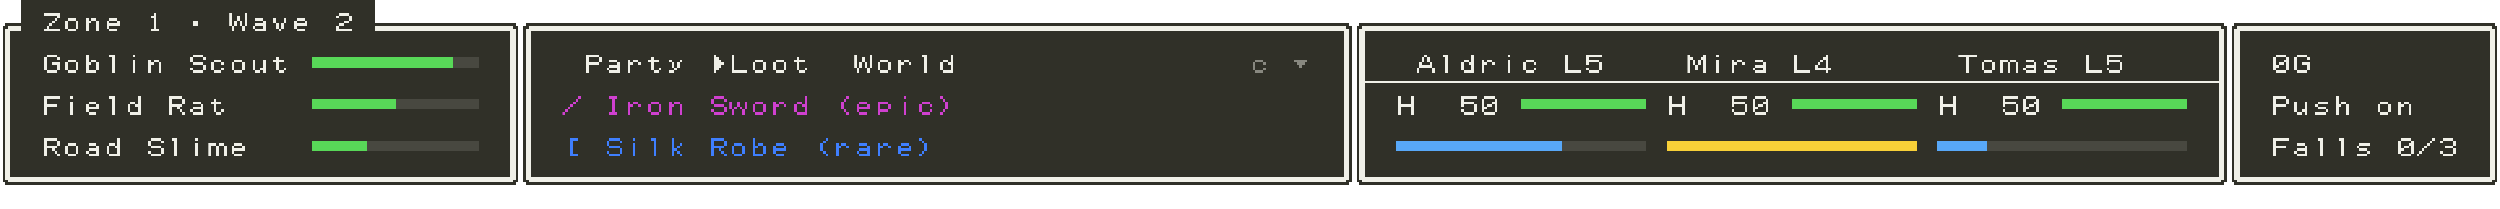
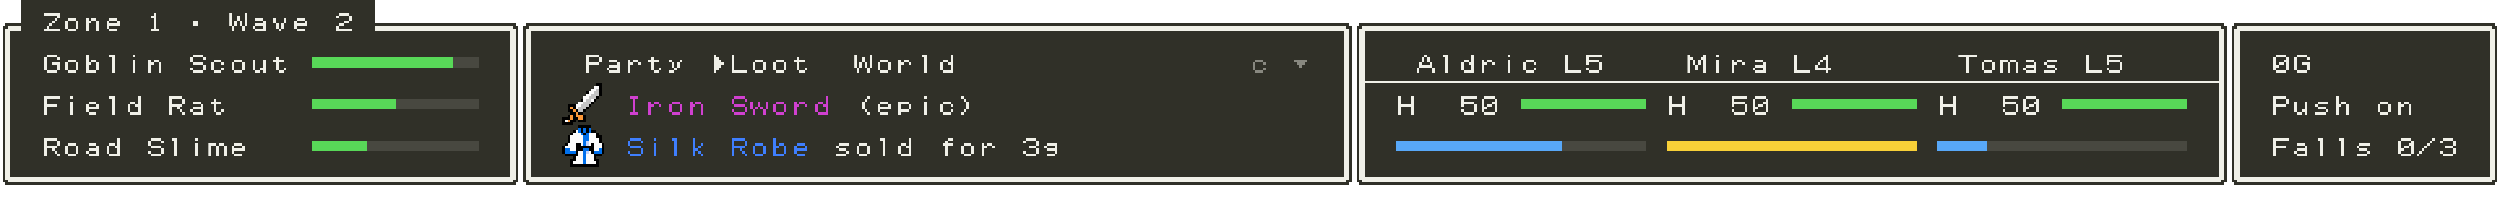
<svg xmlns="http://www.w3.org/2000/svg" viewBox="0 0 960 80" width="960" height="80" shape-rendering="crispEdges">
  <defs>
    <symbol id="g0">
      <path d="M1 5h6v1h-6zM6 6h1v1h-1zM5 7h1v1h-1zM4 8h1v1h-1zM3 9h1v1h-1zM2 10h1v1h-1zM1 11h6v1h-6z" />
    </symbol>
    <symbol id="g1">
      <path d="M2 7h3v1h-3zM1 8h1v1h-1zM5 8h1v1h-1zM1 9h1v1h-1zM5 9h1v1h-1zM1 10h1v1h-1zM5 10h1v1h-1zM2 11h3v1h-3z" />
    </symbol>
    <symbol id="g2">
      <path d="M1 7h1v1h-1zM3 7h2v1h-2zM1 8h2v1h-2zM5 8h1v1h-1zM1 9h1v1h-1zM5 9h1v1h-1zM1 10h1v1h-1zM5 10h1v1h-1zM1 11h1v1h-1zM5 11h1v1h-1z" />
    </symbol>
    <symbol id="g3">
      <path d="M2 7h3v1h-3zM1 8h1v1h-1zM5 8h1v1h-1zM1 9h5v1h-5zM1 10h1v1h-1zM2 11h3v1h-3z" />
    </symbol>
    <symbol id="g4">
      <path d="M3 5h1v1h-1zM2 6h2v1h-2zM3 7h1v1h-1zM3 8h1v1h-1zM3 9h1v1h-1zM3 10h1v1h-1zM2 11h3v1h-3z" />
    </symbol>
    <symbol id="g5">
      <path d="M2 8h2v1h-2zM2 9h2v1h-2z" />
    </symbol>
    <symbol id="g6">
      <path d="M0 5h1v1h-1zM6 5h1v1h-1zM0 6h1v1h-1zM3 6h1v1h-1zM6 6h1v1h-1zM0 7h1v1h-1zM3 7h1v1h-1zM6 7h1v1h-1zM0 8h1v1h-1zM2 8h1v1h-1zM4 8h1v1h-1zM6 8h1v1h-1zM0 9h1v1h-1zM2 9h1v1h-1zM4 9h1v1h-1zM6 9h1v1h-1zM1 10h1v1h-1zM5 10h1v1h-1zM1 11h1v1h-1zM5 11h1v1h-1z" />
    </symbol>
    <symbol id="g7">
      <path d="M2 7h3v1h-3zM5 8h1v1h-1zM2 9h4v1h-4zM1 10h1v1h-1zM5 10h1v1h-1zM2 11h4v1h-4z" />
    </symbol>
    <symbol id="g8">
      <path d="M1 7h1v1h-1zM5 7h1v1h-1zM1 8h1v1h-1zM5 8h1v1h-1zM2 9h1v1h-1zM4 9h1v1h-1zM2 10h1v1h-1zM4 10h1v1h-1zM3 11h1v1h-1z" />
    </symbol>
    <symbol id="g9">
      <path d="M2 5h4v1h-4zM1 6h1v1h-1zM6 6h1v1h-1zM6 7h1v1h-1zM4 8h2v1h-2zM2 9h2v1h-2zM1 10h1v1h-1zM1 11h6v1h-6z" />
    </symbol>
    <symbol id="g10">
      <path d="M2 5h4v1h-4zM1 6h1v1h-1zM6 6h1v1h-1zM1 7h1v1h-1zM1 8h1v1h-1zM4 8h3v1h-3zM1 9h1v1h-1zM6 9h1v1h-1zM1 10h1v1h-1zM6 10h1v1h-1zM2 11h4v1h-4z" />
    </symbol>
    <symbol id="g11">
      <path d="M1 5h1v1h-1zM1 6h1v1h-1zM1 7h1v1h-1zM3 7h2v1h-2zM1 8h2v1h-2zM5 8h1v1h-1zM1 9h1v1h-1zM5 9h1v1h-1zM1 10h1v1h-1zM5 10h1v1h-1zM1 11h4v1h-4z" />
    </symbol>
    <symbol id="g12">
      <path d="M2 5h2v1h-2zM3 6h1v1h-1zM3 7h1v1h-1zM3 8h1v1h-1zM3 9h1v1h-1zM3 10h1v1h-1zM3 11h1v1h-1z" />
    </symbol>
    <symbol id="g13">
      <path d="M3 5h1v1h-1zM3 7h1v1h-1zM3 8h1v1h-1zM3 9h1v1h-1zM3 10h1v1h-1zM3 11h1v1h-1z" />
    </symbol>
    <symbol id="g14">
      <path d="M2 5h4v1h-4zM1 6h1v1h-1zM6 6h1v1h-1zM1 7h1v1h-1zM2 8h4v1h-4zM6 9h1v1h-1zM1 10h1v1h-1zM6 10h1v1h-1zM2 11h4v1h-4z" />
    </symbol>
    <symbol id="g15">
      <path d="M2 7h3v1h-3zM1 8h1v1h-1zM5 8h1v1h-1zM1 9h1v1h-1zM1 10h1v1h-1zM5 10h1v1h-1zM2 11h3v1h-3z" />
    </symbol>
    <symbol id="g16">
      <path d="M1 7h1v1h-1zM5 7h1v1h-1zM1 8h1v1h-1zM5 8h1v1h-1zM1 9h1v1h-1zM5 9h1v1h-1zM1 10h1v1h-1zM4 10h2v1h-2zM2 11h2v1h-2zM5 11h1v1h-1z" />
    </symbol>
    <symbol id="g17">
      <path d="M2 6h1v1h-1zM1 7h4v1h-4zM2 8h1v1h-1zM2 9h1v1h-1zM2 10h1v1h-1zM5 10h1v1h-1zM3 11h2v1h-2z" />
    </symbol>
    <symbol id="g18">
      <path d="M1 5h6v1h-6zM1 6h1v1h-1zM1 7h1v1h-1zM1 8h5v1h-5zM1 9h1v1h-1zM1 10h1v1h-1zM1 11h1v1h-1z" />
    </symbol>
    <symbol id="g19">
      <path d="M5 5h1v1h-1zM5 6h1v1h-1zM2 7h2v1h-2zM5 7h1v1h-1zM1 8h1v1h-1zM4 8h2v1h-2zM1 9h1v1h-1zM5 9h1v1h-1zM1 10h1v1h-1zM5 10h1v1h-1zM2 11h4v1h-4z" />
    </symbol>
    <symbol id="g20">
      <path d="M1 5h5v1h-5zM1 6h1v1h-1zM6 6h1v1h-1zM1 7h1v1h-1zM6 7h1v1h-1zM1 8h5v1h-5zM1 9h1v1h-1zM4 9h1v1h-1zM1 10h1v1h-1zM5 10h1v1h-1zM1 11h1v1h-1zM6 11h1v1h-1z" />
    </symbol>
    <symbol id="g21">
      <path d="M0 7h3v1h-3zM4 7h2v1h-2zM0 8h1v1h-1zM3 8h1v1h-1zM6 8h1v1h-1zM0 9h1v1h-1zM3 9h1v1h-1zM6 9h1v1h-1zM0 10h1v1h-1zM3 10h1v1h-1zM6 10h1v1h-1zM0 11h1v1h-1zM3 11h1v1h-1zM6 11h1v1h-1z" />
    </symbol>
    <symbol id="g22">
      <path d="M1 5h5v1h-5zM1 6h1v1h-1zM6 6h1v1h-1zM1 7h1v1h-1zM6 7h1v1h-1zM1 8h5v1h-5zM1 9h1v1h-1zM1 10h1v1h-1zM1 11h1v1h-1z" />
    </symbol>
    <symbol id="g23">
      <path d="M1 7h1v1h-1zM3 7h2v1h-2zM1 8h2v1h-2zM5 8h1v1h-1zM1 9h1v1h-1zM1 10h1v1h-1zM1 11h1v1h-1z" />
    </symbol>
    <symbol id="g24">
      <path d="M1 7h1v1h-1zM5 7h1v1h-1zM2 8h1v1h-1zM4 8h1v1h-1zM2 9h1v1h-1zM4 9h1v1h-1zM3 10h1v1h-1zM1 11h2v1h-2z" />
    </symbol>
    <symbol id="g25">
      <path d="M2 5h1v1h-1zM2 6h2v1h-2zM2 7h3v1h-3zM2 8h4v1h-4zM2 9h3v1h-3zM2 10h2v1h-2zM2 11h1v1h-1z" />
    </symbol>
    <symbol id="g26">
      <path d="M1 5h1v1h-1zM1 6h1v1h-1zM1 7h1v1h-1zM1 8h1v1h-1zM1 9h1v1h-1zM1 10h1v1h-1zM1 11h6v1h-6z" />
    </symbol>
    <symbol id="g27">
      <path d="M1 7h5v1h-5zM2 8h3v1h-3zM3 9h1v1h-1z" />
    </symbol>
    <symbol id="g28">
+       <path d="M2 5h3v1h-3zM3 6h1v1h-1zM3 7h1v1h-1zM3 8h1v1h-1zM3 9h1v1h-1zM3 10h1v1h-1zM2 11h3v1h-3z" />
+     </symbol>
+     <symbol id="g29">
+       <path d="M0 7h1v1h-1zM3 7h1v1h-1zM6 7h1v1h-1zM0 8h1v1h-1zM3 8h1v1h-1zM6 8h1v1h-1zM0 9h1v1h-1zM2 9h1v1h-1zM4 9h1v1h-1zM6 9h1v1h-1zM1 10h1v1h-1zM5 10h1v1h-1zM1 11h1v1h-1zM5 11h1v1h-1z" />
+     </symbol>
+     <symbol id="g30">
+       <path d="M5 5h1v1h-1zM4 6h1v1h-1zM3 7h1v1h-1zM3 8h1v1h-1zM3 9h1v1h-1zM4 10h1v1h-1zM5 11h1v1h-1z" />
+     </symbol>
+     <symbol id="g31">
+       <path d="M1 7h4v1h-4zM1 8h1v1h-1zM5 8h1v1h-1zM1 9h1v1h-1zM5 9h1v1h-1zM1 10h4v1h-4zM1 11h1v1h-1z" />
+     </symbol>
+     <symbol id="g32">
+       <path d="M1 5h1v1h-1zM2 6h1v1h-1zM3 7h1v1h-1zM3 8h1v1h-1zM3 9h1v1h-1zM2 10h1v1h-1zM1 11h1v1h-1z" />
+     </symbol>
+     <symbol id="g33">
+       <path d="M2 5h1v1h-1zM2 6h1v1h-1zM2 7h1v1h-1zM5 7h1v1h-1zM2 8h1v1h-1zM4 8h1v1h-1zM2 9h2v1h-2zM2 10h1v1h-1zM4 10h1v1h-1zM2 11h1v1h-1zM5 11h1v1h-1z" />
+     </symbol>
+     <symbol id="g34">
+       <path d="M2 7h4v1h-4zM1 8h1v1h-1zM2 9h3v1h-3zM5 10h1v1h-1zM1 11h4v1h-4z" />
+     </symbol>
+     <symbol id="g35">
+       <path d="M4 5h2v1h-2zM3 6h1v1h-1zM2 7h4v1h-4zM3 8h1v1h-1zM3 9h1v1h-1zM3 10h1v1h-1zM3 11h1v1h-1z" />
+     </symbol>
+     <symbol id="g36">
+       <path d="M2 5h4v1h-4zM1 6h1v1h-1zM6 6h1v1h-1zM6 7h1v1h-1zM3 8h3v1h-3zM6 9h1v1h-1zM1 10h1v1h-1zM6 10h1v1h-1zM2 11h4v1h-4z" />
+     </symbol>
+     <symbol id="g37">
+       <path d="M2 7h4v1h-4zM1 8h1v1h-1zM5 8h1v1h-1zM2 9h4v1h-4zM5 10h1v1h-1zM2 11h3v1h-3z" />
+     </symbol>
+     <symbol id="g38">
+       <path d="M3 5h1v1h-1zM2 6h1v1h-1zM4 6h1v1h-1zM2 7h1v1h-1zM4 7h1v1h-1zM1 8h1v1h-1zM5 8h1v1h-1zM1 9h5v1h-5zM0 10h1v1h-1zM6 10h1v1h-1zM0 11h1v1h-1zM6 11h1v1h-1z" />
+     </symbol>
+     <symbol id="g39">
+       <path d="M1 5h6v1h-6zM1 6h1v1h-1zM1 7h5v1h-5zM1 8h1v1h-1zM6 8h1v1h-1zM6 9h1v1h-1zM1 10h1v1h-1zM6 10h1v1h-1zM2 11h4v1h-4z" />
+     </symbol>
+     <symbol id="g40">
+       <path d="M0 5h1v1h-1zM6 5h1v1h-1zM0 6h2v1h-2zM5 6h2v1h-2zM0 7h1v1h-1zM2 7h1v1h-1zM4 7h1v1h-1zM6 7h1v1h-1zM0 8h1v1h-1zM2 8h1v1h-1zM4 8h1v1h-1zM6 8h1v1h-1zM0 9h1v1h-1zM3 9h1v1h-1zM6 9h1v1h-1zM0 10h1v1h-1zM3 10h1v1h-1zM6 10h1v1h-1zM0 11h1v1h-1zM6 11h1v1h-1z" />
+     </symbol>
+     <symbol id="g41">
+       <path d="M5 5h1v1h-1zM4 6h2v1h-2zM3 7h1v1h-1zM5 7h1v1h-1zM2 8h1v1h-1zM5 8h1v1h-1zM1 9h1v1h-1zM5 9h1v1h-1zM1 10h6v1h-6zM5 11h1v1h-1z" />
+     </symbol>
+     <symbol id="g42">
+       <path d="M0 5h7v1h-7zM3 6h1v1h-1zM3 7h1v1h-1zM3 8h1v1h-1zM3 9h1v1h-1zM3 10h1v1h-1zM3 11h1v1h-1z" />
+     </symbol>
+     <symbol id="g43">
+       <path d="M1 5h1v1h-1zM6 5h1v1h-1zM1 6h1v1h-1zM6 6h1v1h-1zM1 7h1v1h-1zM6 7h1v1h-1zM1 8h6v1h-6zM1 9h1v1h-1zM6 9h1v1h-1zM1 10h1v1h-1zM6 10h1v1h-1zM1 11h1v1h-1zM6 11h1v1h-1z" />
+     </symbol>
+     <symbol id="g44">
+       <path d="M2 5h4v1h-4zM1 6h1v1h-1zM6 6h1v1h-1zM1 7h1v1h-1zM5 7h2v1h-2zM1 8h1v1h-1zM3 8h2v1h-2zM6 8h1v1h-1zM1 9h2v1h-2zM6 9h1v1h-1zM1 10h1v1h-1zM6 10h1v1h-1zM2 11h4v1h-4z" />
+     </symbol>
+     <symbol id="g45">
+       <path d="M1 5h1v1h-1zM1 6h1v1h-1zM1 7h1v1h-1zM3 7h2v1h-2zM1 8h2v1h-2zM5 8h1v1h-1zM1 9h1v1h-1zM5 9h1v1h-1zM1 10h1v1h-1zM5 10h1v1h-1zM1 11h1v1h-1zM5 11h1v1h-1z" />
+     </symbol>
+     <symbol id="g46">
      <path d="M6 5h1v1h-1zM5 6h1v1h-1zM4 7h1v1h-1zM3 8h1v1h-1zM2 9h1v1h-1zM1 10h1v1h-1zM0 11h1v1h-1z" />
-     </symbol>
-     <symbol id="g29">
-       <path d="M2 5h3v1h-3zM3 6h1v1h-1zM3 7h1v1h-1zM3 8h1v1h-1zM3 9h1v1h-1zM3 10h1v1h-1zM2 11h3v1h-3z" />
-     </symbol>
-     <symbol id="g30">
-       <path d="M0 7h1v1h-1zM3 7h1v1h-1zM6 7h1v1h-1zM0 8h1v1h-1zM3 8h1v1h-1zM6 8h1v1h-1zM0 9h1v1h-1zM2 9h1v1h-1zM4 9h1v1h-1zM6 9h1v1h-1zM1 10h1v1h-1zM5 10h1v1h-1zM1 11h1v1h-1zM5 11h1v1h-1z" />
-     </symbol>
-     <symbol id="g31">
-       <path d="M5 5h1v1h-1zM4 6h1v1h-1zM3 7h1v1h-1zM3 8h1v1h-1zM3 9h1v1h-1zM4 10h1v1h-1zM5 11h1v1h-1z" />
-     </symbol>
-     <symbol id="g32">
-       <path d="M1 7h4v1h-4zM1 8h1v1h-1zM5 8h1v1h-1zM1 9h1v1h-1zM5 9h1v1h-1zM1 10h4v1h-4zM1 11h1v1h-1z" />
-     </symbol>
-     <symbol id="g33">
-       <path d="M1 5h1v1h-1zM2 6h1v1h-1zM3 7h1v1h-1zM3 8h1v1h-1zM3 9h1v1h-1zM2 10h1v1h-1zM1 11h1v1h-1z" />
-     </symbol>
-     <symbol id="g34">
-       <path d="M3 5h3v1h-3zM3 6h1v1h-1zM3 7h1v1h-1zM3 8h1v1h-1zM3 9h1v1h-1zM3 10h1v1h-1zM3 11h3v1h-3z" />
-     </symbol>
-     <symbol id="g35">
-       <path d="M2 5h1v1h-1zM2 6h1v1h-1zM2 7h1v1h-1zM5 7h1v1h-1zM2 8h1v1h-1zM4 8h1v1h-1zM2 9h2v1h-2zM2 10h1v1h-1zM4 10h1v1h-1zM2 11h1v1h-1zM5 11h1v1h-1z" />
-     </symbol>
-     <symbol id="g36">
-       <path d="M3 5h1v1h-1zM2 6h1v1h-1zM4 6h1v1h-1zM2 7h1v1h-1zM4 7h1v1h-1zM1 8h1v1h-1zM5 8h1v1h-1zM1 9h5v1h-5zM0 10h1v1h-1zM6 10h1v1h-1zM0 11h1v1h-1zM6 11h1v1h-1z" />
-     </symbol>
-     <symbol id="g37">
-       <path d="M1 5h6v1h-6zM1 6h1v1h-1zM1 7h5v1h-5zM1 8h1v1h-1zM6 8h1v1h-1zM6 9h1v1h-1zM1 10h1v1h-1zM6 10h1v1h-1zM2 11h4v1h-4z" />
-     </symbol>
-     <symbol id="g38">
-       <path d="M0 5h1v1h-1zM6 5h1v1h-1zM0 6h2v1h-2zM5 6h2v1h-2zM0 7h1v1h-1zM2 7h1v1h-1zM4 7h1v1h-1zM6 7h1v1h-1zM0 8h1v1h-1zM2 8h1v1h-1zM4 8h1v1h-1zM6 8h1v1h-1zM0 9h1v1h-1zM3 9h1v1h-1zM6 9h1v1h-1zM0 10h1v1h-1zM3 10h1v1h-1zM6 10h1v1h-1zM0 11h1v1h-1zM6 11h1v1h-1z" />
-     </symbol>
-     <symbol id="g39">
-       <path d="M5 5h1v1h-1zM4 6h2v1h-2zM3 7h1v1h-1zM5 7h1v1h-1zM2 8h1v1h-1zM5 8h1v1h-1zM1 9h1v1h-1zM5 9h1v1h-1zM1 10h6v1h-6zM5 11h1v1h-1z" />
-     </symbol>
-     <symbol id="g40">
-       <path d="M0 5h7v1h-7zM3 6h1v1h-1zM3 7h1v1h-1zM3 8h1v1h-1zM3 9h1v1h-1zM3 10h1v1h-1zM3 11h1v1h-1z" />
-     </symbol>
-     <symbol id="g41">
-       <path d="M2 7h4v1h-4zM1 8h1v1h-1zM2 9h3v1h-3zM5 10h1v1h-1zM1 11h4v1h-4z" />
-     </symbol>
-     <symbol id="g42">
-       <path d="M1 5h1v1h-1zM6 5h1v1h-1zM1 6h1v1h-1zM6 6h1v1h-1zM1 7h1v1h-1zM6 7h1v1h-1zM1 8h6v1h-6zM1 9h1v1h-1zM6 9h1v1h-1zM1 10h1v1h-1zM6 10h1v1h-1zM1 11h1v1h-1zM6 11h1v1h-1z" />
-     </symbol>
-     <symbol id="g43">
-       <path d="M2 5h4v1h-4zM1 6h1v1h-1zM6 6h1v1h-1zM1 7h1v1h-1zM5 7h2v1h-2zM1 8h1v1h-1zM3 8h2v1h-2zM6 8h1v1h-1zM1 9h2v1h-2zM6 9h1v1h-1zM1 10h1v1h-1zM6 10h1v1h-1zM2 11h4v1h-4z" />
-     </symbol>
-     <symbol id="g44">
-       <path d="M1 5h1v1h-1zM1 6h1v1h-1zM1 7h1v1h-1zM3 7h2v1h-2zM1 8h2v1h-2zM5 8h1v1h-1zM1 9h1v1h-1zM5 9h1v1h-1zM1 10h1v1h-1zM5 10h1v1h-1zM1 11h1v1h-1zM5 11h1v1h-1z" />
-     </symbol>
-     <symbol id="g45">
-       <path d="M2 5h4v1h-4zM1 6h1v1h-1zM6 6h1v1h-1zM6 7h1v1h-1zM3 8h3v1h-3zM6 9h1v1h-1zM1 10h1v1h-1zM6 10h1v1h-1zM2 11h4v1h-4z" />
    </symbol>
  </defs>
  <g id="w-enemy">
    <path fill="#303028" d="M2 9H198V10H199V70H198V71H2V70H1V10H2Z" />
    <g fill="#f0f0e8">
      <rect x="3" y="10" width="194" height="1" />
      <rect x="2" y="11" width="196" height="1" />
      <rect x="2" y="68" width="196" height="1" />
      <rect x="3" y="69" width="194" height="1" />
      <rect x="2" y="12" width="2" height="56" />
      <rect x="196" y="12" width="2" height="56" />
    </g>
    <rect x="8" y="0" width="136" height="16" fill="#303028" />
    <use href="#g0" x="16" y="0" fill="#f0f0e8" />
    <use href="#g1" x="24" y="0" fill="#f0f0e8" />
    <use href="#g2" x="32" y="0" fill="#f0f0e8" />
    <use href="#g3" x="40" y="0" fill="#f0f0e8" />
    <use href="#g4" x="56" y="0" fill="#f0f0e8" />
    <use href="#g5" x="72" y="0" fill="#f0f0e8" />
    <use href="#g6" x="88" y="0" fill="#f0f0e8" />
    <use href="#g7" x="96" y="0" fill="#f0f0e8" />
    <use href="#g8" x="104" y="0" fill="#f0f0e8" />
    <use href="#g3" x="112" y="0" fill="#f0f0e8" />
    <use href="#g9" x="128" y="0" fill="#f0f0e8" />
    <rect x="120" y="22" width="64" height="4" fill="#484840" />
    <rect x="120" y="22" width="54" height="4" fill="#58d858">
      <animate attributeName="width" values="54;54;45;45" keyTimes="0;0.12;0.12;1" dur="3000ms" fill="freeze" />
      <animate attributeName="fill" values="#58d858;#58d858;#58d858;#58d858" keyTimes="0;0.12;0.12;1" calcMode="discrete" dur="3000ms" fill="freeze" />
    </rect>
    <use href="#g10" x="16" y="16" fill="#f0f0e8" />
    <use href="#g1" x="24" y="16" fill="#f0f0e8" />
    <use href="#g11" x="32" y="16" fill="#f0f0e8" />
    <use href="#g12" x="40" y="16" fill="#f0f0e8" />
    <use href="#g13" x="48" y="16" fill="#f0f0e8" />
    <use href="#g2" x="56" y="16" fill="#f0f0e8" />
    <use href="#g14" x="72" y="16" fill="#f0f0e8" />
    <use href="#g15" x="80" y="16" fill="#f0f0e8" />
    <use href="#g1" x="88" y="16" fill="#f0f0e8" />
    <use href="#g16" x="96" y="16" fill="#f0f0e8" />
    <use href="#g17" x="104" y="16" fill="#f0f0e8" />
    <rect x="120" y="38" width="64" height="4" fill="#484840" />
    <rect x="120" y="38" width="32" height="4" fill="#58d858" />
    <use href="#g18" x="16" y="32" fill="#f0f0e8" />
    <use href="#g13" x="24" y="32" fill="#f0f0e8" />
    <use href="#g3" x="32" y="32" fill="#f0f0e8" />
    <use href="#g12" x="40" y="32" fill="#f0f0e8" />
    <use href="#g19" x="48" y="32" fill="#f0f0e8" />
    <use href="#g20" x="64" y="32" fill="#f0f0e8" />
    <use href="#g7" x="72" y="32" fill="#f0f0e8" />
    <use href="#g17" x="80" y="32" fill="#f0f0e8" />
    <rect x="120" y="54" width="64" height="4" fill="#484840" />
    <rect x="120" y="54" width="21" height="4" fill="#58d858" />
    <use href="#g20" x="16" y="48" fill="#f0f0e8" />
    <use href="#g1" x="24" y="48" fill="#f0f0e8" />
    <use href="#g7" x="32" y="48" fill="#f0f0e8" />
    <use href="#g19" x="40" y="48" fill="#f0f0e8" />
    <use href="#g14" x="56" y="48" fill="#f0f0e8" />
    <use href="#g12" x="64" y="48" fill="#f0f0e8" />
    <use href="#g13" x="72" y="48" fill="#f0f0e8" />
    <use href="#g21" x="80" y="48" fill="#f0f0e8" />
    <use href="#g3" x="88" y="48" fill="#f0f0e8" />
  </g>
  <g id="w-message">
    <path fill="#303028" d="M202 9H518V10H519V70H518V71H202V70H201V10H202Z" />
    <g fill="#f0f0e8">
      <rect x="203" y="10" width="314" height="1" />
      <rect x="202" y="11" width="316" height="1" />
      <rect x="202" y="68" width="316" height="1" />
      <rect x="203" y="69" width="314" height="1" />
      <rect x="202" y="12" width="2" height="56" />
      <rect x="516" y="12" width="2" height="56" />
    </g>
    <use href="#g25" x="272" y="16" fill="#f0f0e8" />
    <use href="#g22" x="224" y="16" fill="#f0f0e8" />
    <use href="#g7" x="232" y="16" fill="#f0f0e8" />
    <use href="#g23" x="240" y="16" fill="#f0f0e8" />
    <use href="#g17" x="248" y="16" fill="#f0f0e8" />
    <use href="#g24" x="256" y="16" fill="#f0f0e8" />
    <use href="#g26" x="280" y="16" fill="#f0f0e8" />
    <use href="#g1" x="288" y="16" fill="#f0f0e8" />
    <use href="#g1" x="296" y="16" fill="#f0f0e8" />
    <use href="#g17" x="304" y="16" fill="#f0f0e8" />
    <use href="#g6" x="328" y="16" fill="#f0f0e8" />
    <use href="#g1" x="336" y="16" fill="#f0f0e8" />
    <use href="#g23" x="344" y="16" fill="#f0f0e8" />
    <use href="#g12" x="352" y="16" fill="#f0f0e8" />
    <use href="#g19" x="360" y="16" fill="#f0f0e8" />
    <use href="#g15" x="480" y="16" fill="#888880" />
    <use href="#g27" x="496" y="16" fill="#888880" />
-     <use href="#g28" x="216" y="32" fill="#d040d0" />
-     <use href="#g29" x="232" y="32" fill="#d040d0" />
-     <use href="#g23" x="240" y="32" fill="#d040d0" />
-     <use href="#g1" x="248" y="32" fill="#d040d0" />
-     <use href="#g2" x="256" y="32" fill="#d040d0" />
-     <use href="#g14" x="272" y="32" fill="#d040d0" />
-     <use href="#g30" x="280" y="32" fill="#d040d0" />
-     <use href="#g1" x="288" y="32" fill="#d040d0" />
-     <use href="#g23" x="296" y="32" fill="#d040d0" />
-     <use href="#g19" x="304" y="32" fill="#d040d0" />
-     <use href="#g31" x="320" y="32" fill="#d040d0" />
-     <use href="#g3" x="328" y="32" fill="#d040d0" />
-     <use href="#g32" x="336" y="32" fill="#d040d0" />
-     <use href="#g13" x="344" y="32" fill="#d040d0" />
-     <use href="#g15" x="352" y="32" fill="#d040d0" />
-     <use href="#g33" x="360" y="32" fill="#d040d0" />
-     <use href="#g34" x="216" y="48" fill="#3f7fff" />
-     <use href="#g14" x="232" y="48" fill="#3f7fff" />
-     <use href="#g13" x="240" y="48" fill="#3f7fff" />
-     <use href="#g12" x="248" y="48" fill="#3f7fff" />
-     <use href="#g35" x="256" y="48" fill="#3f7fff" />
-     <use href="#g20" x="272" y="48" fill="#3f7fff" />
-     <use href="#g1" x="280" y="48" fill="#3f7fff" />
-     <use href="#g11" x="288" y="48" fill="#3f7fff" />
-     <use href="#g3" x="296" y="48" fill="#3f7fff" />
-     <use href="#g31" x="312" y="48" fill="#3f7fff" />
-     <use href="#g23" x="320" y="48" fill="#3f7fff" />
-     <use href="#g7" x="328" y="48" fill="#3f7fff" />
-     <use href="#g23" x="336" y="48" fill="#3f7fff" />
-     <use href="#g3" x="344" y="48" fill="#3f7fff" />
-     <use href="#g33" x="352" y="48" fill="#3f7fff" />
+     <g transform="translate(216 32)">
+       <path fill="#000000" d="M13 0h2v1h-2zM14 1h1v1h-1zM14 2h1v1h-1zM9 3h1v1h-1zM14 3h1v1h-1zM14 4h1v1h-1zM13 5h1v1h-1zM7 6h1v1h-1zM12 6h1v1h-1zM11 7h1v1h-1zM2 8h3v1h-3zM10 8h1v1h-1zM2 9h1v1h-1zM4 9h1v1h-1zM9 9h1v1h-1zM2 10h2v1h-2zM5 10h1v1h-1zM8 10h1v1h-1zM3 11h2v1h-2zM6 11h2v1h-2zM2 12h1v1h-1zM4 12h1v1h-1zM8 12h1v1h-1zM0 13h3v1h-3zM4 13h2v1h-2zM8 13h1v1h-1zM0 14h1v1h-1zM3 14h2v1h-2zM6 14h3v1h-3zM0 15h4v1h-4z" />
+       <path fill="#c4c4c4" d="M13 2h1v1h-1zM12 3h2v1h-2zM11 4h3v1h-3zM10 5h3v1h-3zM9 6h2v1h-2zM8 7h3v1h-3zM7 8h3v1h-3zM6 9h3v1h-3zM6 10h2v1h-2z" />
+       <path fill="#fc9838" d="M3 9h1v1h-1zM4 10h1v1h-1zM5 11h1v1h-1zM3 12h1v1h-1zM5 12h3v1h-3zM3 13h1v1h-1zM6 13h2v1h-2zM2 14h1v1h-1z" />
+       <path fill="#fcfcfc" d="M12 1h2v1h-2zM11 2h2v1h-2zM10 3h2v1h-2zM9 4h2v1h-2zM8 5h2v1h-2zM8 6h1v1h-1zM11 6h1v1h-1zM6 7h2v1h-2zM5 8h2v1h-2zM5 9h1v1h-1zM1 14h1v1h-1z" />
+     </g>
+     <use href="#g28" x="240" y="32" fill="#d040d0" />
+     <use href="#g23" x="248" y="32" fill="#d040d0" />
+     <use href="#g1" x="256" y="32" fill="#d040d0" />
+     <use href="#g2" x="264" y="32" fill="#d040d0" />
+     <use href="#g14" x="280" y="32" fill="#d040d0" />
+     <use href="#g29" x="288" y="32" fill="#d040d0" />
+     <use href="#g1" x="296" y="32" fill="#d040d0" />
+     <use href="#g23" x="304" y="32" fill="#d040d0" />
+     <use href="#g19" x="312" y="32" fill="#d040d0" />
+     <use href="#g30" x="328" y="32" fill="#f0f0e8" />
+     <use href="#g3" x="336" y="32" fill="#f0f0e8" />
+     <use href="#g31" x="344" y="32" fill="#f0f0e8" />
+     <use href="#g13" x="352" y="32" fill="#f0f0e8" />
+     <use href="#g15" x="360" y="32" fill="#f0f0e8" />
+     <use href="#g32" x="368" y="32" fill="#f0f0e8" />
+     <g transform="translate(216 48)">
+       <path fill="#000000" d="M6 0h5v1h-5zM7 1h1v1h-1zM9 1h1v1h-1zM4 2h1v1h-1zM7 2h1v1h-1zM9 2h1v1h-1zM11 2h2v1h-2zM3 3h1v1h-1zM8 3h1v1h-1zM13 3h1v1h-1zM2 4h1v1h-1zM13 4h2v1h-2zM2 5h1v1h-1zM14 5h1v1h-1zM2 6h1v1h-1zM14 6h1v1h-1zM1 7h1v1h-1zM5 7h2v1h-2zM11 7h1v1h-1zM15 7h1v1h-1zM0 8h1v1h-1zM5 8h7v1h-7zM15 8h1v1h-1zM0 9h1v1h-1zM5 9h3v1h-3zM10 9h2v1h-2zM15 9h1v1h-1zM0 10h1v1h-1zM5 10h1v1h-1zM11 10h1v1h-1zM15 10h1v1h-1zM1 11h5v1h-5zM12 11h3v1h-3zM4 12h1v1h-1zM12 12h1v1h-1zM3 13h2v1h-2zM12 13h2v1h-2zM3 14h1v1h-1zM13 14h1v1h-1zM3 15h11v1h-11z" />
+       <path fill="#0070ec" d="M6 1h1v1h-1zM8 1h1v1h-1zM10 1h1v1h-1zM6 2h1v1h-1zM8 2h1v1h-1zM10 2h1v1h-1zM7 3h1v1h-1zM9 3h1v1h-1zM8 4h2v1h-2zM8 5h2v1h-2zM8 6h1v1h-1zM8 7h1v1h-1zM1 9h2v1h-2zM8 9h2v1h-2zM14 9h1v1h-1zM1 10h4v1h-4zM8 10h1v1h-1zM12 10h3v1h-3zM8 11h1v1h-1zM8 12h1v1h-1zM8 13h1v1h-1zM8 14h1v1h-1z" />
+       <path fill="#c4d4fc" d="M9 6h1v1h-1zM9 7h1v1h-1zM9 10h1v1h-1z" />
+       <path fill="#fcfcfc" d="M5 2h1v1h-1zM4 3h3v1h-3zM10 3h3v1h-3zM3 4h5v1h-5zM10 4h3v1h-3zM3 5h5v1h-5zM10 5h4v1h-4zM3 6h5v1h-5zM10 6h4v1h-4zM2 7h3v1h-3zM7 7h1v1h-1zM10 7h1v1h-1zM12 7h3v1h-3zM1 8h4v1h-4zM12 8h3v1h-3zM3 9h2v1h-2zM12 9h2v1h-2zM6 10h2v1h-2zM10 10h1v1h-1zM6 11h2v1h-2zM9 11h3v1h-3zM5 12h3v1h-3zM9 12h3v1h-3zM5 13h3v1h-3zM9 13h3v1h-3zM4 14h4v1h-4zM9 14h4v1h-4z" />
+     </g>
+     <use href="#g14" x="240" y="48" fill="#3f7fff" />
+     <use href="#g13" x="248" y="48" fill="#3f7fff" />
+     <use href="#g12" x="256" y="48" fill="#3f7fff" />
+     <use href="#g33" x="264" y="48" fill="#3f7fff" />
+     <use href="#g20" x="280" y="48" fill="#3f7fff" />
+     <use href="#g1" x="288" y="48" fill="#3f7fff" />
+     <use href="#g11" x="296" y="48" fill="#3f7fff" />
+     <use href="#g3" x="304" y="48" fill="#3f7fff" />
+     <use href="#g34" x="320" y="48" fill="#f0f0e8" />
+     <use href="#g1" x="328" y="48" fill="#f0f0e8" />
+     <use href="#g12" x="336" y="48" fill="#f0f0e8" />
+     <use href="#g19" x="344" y="48" fill="#f0f0e8" />
+     <use href="#g35" x="360" y="48" fill="#f0f0e8" />
+     <use href="#g1" x="368" y="48" fill="#f0f0e8" />
+     <use href="#g23" x="376" y="48" fill="#f0f0e8" />
+     <use href="#g36" x="392" y="48" fill="#f0f0e8" />
+     <use href="#g37" x="400" y="48" fill="#f0f0e8" />
  </g>
  <g id="w-party">
    <path fill="#303028" d="M522 9H854V10H855V70H854V71H522V70H521V10H522Z" />
    <g fill="#f0f0e8">
      <rect x="523" y="10" width="330" height="1" />
      <rect x="522" y="11" width="332" height="1" />
      <rect x="522" y="68" width="332" height="1" />
      <rect x="523" y="69" width="330" height="1" />
      <rect x="522" y="12" width="2" height="56" />
      <rect x="852" y="12" width="2" height="56" />
    </g>
    <use href="#g25" x="640" y="16" fill="#f0f0e8" visibility="hidden">
      <set attributeName="visibility" to="visible" begin="0ms" end="400ms" />
    </use>
-     <use href="#g36" x="544" y="16" fill="#f0f0e8" />
+     <use href="#g38" x="544" y="16" fill="#f0f0e8" />
    <use href="#g12" x="552" y="16" fill="#f0f0e8" />
    <use href="#g19" x="560" y="16" fill="#f0f0e8" />
    <use href="#g23" x="568" y="16" fill="#f0f0e8" />
    <use href="#g13" x="576" y="16" fill="#f0f0e8" />
    <use href="#g15" x="584" y="16" fill="#f0f0e8" />
    <use href="#g26" x="600" y="16" fill="#f0f0e8" />
-     <use href="#g37" x="608" y="16" fill="#f0f0e8" />
-     <use href="#g38" x="648" y="16" fill="#f0f0e8" />
+     <use href="#g39" x="608" y="16" fill="#f0f0e8" />
+     <use href="#g40" x="648" y="16" fill="#f0f0e8" />
    <use href="#g13" x="656" y="16" fill="#f0f0e8" />
    <use href="#g23" x="664" y="16" fill="#f0f0e8" />
    <use href="#g7" x="672" y="16" fill="#f0f0e8" />
    <use href="#g26" x="688" y="16" fill="#f0f0e8" />
-     <use href="#g39" x="696" y="16" fill="#f0f0e8" />
-     <use href="#g40" x="752" y="16" fill="#f0f0e8" />
+     <use href="#g41" x="696" y="16" fill="#f0f0e8" />
+     <use href="#g42" x="752" y="16" fill="#f0f0e8" />
    <use href="#g1" x="760" y="16" fill="#f0f0e8" />
    <use href="#g21" x="768" y="16" fill="#f0f0e8" />
    <use href="#g7" x="776" y="16" fill="#f0f0e8" />
-     <use href="#g41" x="784" y="16" fill="#f0f0e8" />
+     <use href="#g34" x="784" y="16" fill="#f0f0e8" />
    <use href="#g26" x="800" y="16" fill="#f0f0e8" />
-     <use href="#g37" x="808" y="16" fill="#f0f0e8" />
+     <use href="#g39" x="808" y="16" fill="#f0f0e8" />
    <rect x="522" y="31" width="332" height="1" fill="#f0f0e8" />
    <rect x="584" y="38" width="48" height="4" fill="#484840" />
    <rect x="584" y="38" width="48" height="4" fill="#58d858" />
    <rect x="688" y="38" width="48" height="4" fill="#484840" />
    <rect x="688" y="38" width="48" height="4" fill="#58d858" />
    <rect x="792" y="38" width="48" height="4" fill="#484840" />
    <rect x="792" y="38" width="48" height="4" fill="#58d858" />
-     <use href="#g42" x="536" y="32" fill="#f0f0e8" />
-     <use href="#g37" x="560" y="32" fill="#f0f0e8" />
-     <use href="#g43" x="568" y="32" fill="#f0f0e8" />
-     <use href="#g42" x="640" y="32" fill="#f0f0e8" />
-     <use href="#g37" x="664" y="32" fill="#f0f0e8" />
-     <use href="#g43" x="672" y="32" fill="#f0f0e8" />
-     <use href="#g42" x="744" y="32" fill="#f0f0e8" />
-     <use href="#g37" x="768" y="32" fill="#f0f0e8" />
-     <use href="#g43" x="776" y="32" fill="#f0f0e8" />
+     <use href="#g43" x="536" y="32" fill="#f0f0e8" />
+     <use href="#g39" x="560" y="32" fill="#f0f0e8" />
+     <use href="#g44" x="568" y="32" fill="#f0f0e8" />
+     <use href="#g43" x="640" y="32" fill="#f0f0e8" />
+     <use href="#g39" x="664" y="32" fill="#f0f0e8" />
+     <use href="#g44" x="672" y="32" fill="#f0f0e8" />
+     <use href="#g43" x="744" y="32" fill="#f0f0e8" />
+     <use href="#g39" x="768" y="32" fill="#f0f0e8" />
+     <use href="#g44" x="776" y="32" fill="#f0f0e8" />
    <rect x="536" y="54" width="96" height="4" fill="#484840" />
    <rect x="536" y="54" width="64" height="4" fill="#58a8f8">
      <animate attributeName="width" values="64;64" keyTimes="0;1" dur="3000ms" fill="freeze" />
      <animate attributeName="fill" values="#58a8f8;#58a8f8" keyTimes="0;1" calcMode="discrete" dur="3000ms" fill="freeze" />
    </rect>
    <rect x="640" y="54" width="96" height="4" fill="#484840" />
    <rect x="640" y="54" width="96" height="4" fill="#f8d038">
      <animate attributeName="width" values="96;96" keyTimes="0;1" dur="3000ms" fill="freeze" />
      <animate attributeName="fill" values="#f8d038;#f8d038" keyTimes="0;1" calcMode="discrete" dur="3000ms" fill="freeze" />
    </rect>
    <rect x="744" y="54" width="96" height="4" fill="#484840" />
    <rect x="744" y="54" width="19" height="4" fill="#58a8f8">
      <animate attributeName="width" values="19;19" keyTimes="0;1" dur="3000ms" fill="freeze" />
      <animate attributeName="fill" values="#58a8f8;#58a8f8" keyTimes="0;1" calcMode="discrete" dur="3000ms" fill="freeze" />
    </rect>
  </g>
  <g id="w-purse">
    <path fill="#303028" d="M858 9H958V10H959V70H958V71H858V70H857V10H858Z" />
    <g fill="#f0f0e8">
      <rect x="859" y="10" width="98" height="1" />
      <rect x="858" y="11" width="100" height="1" />
      <rect x="858" y="68" width="100" height="1" />
      <rect x="859" y="69" width="98" height="1" />
      <rect x="858" y="12" width="2" height="56" />
      <rect x="956" y="12" width="2" height="56" />
    </g>
-     <use href="#g43" x="872" y="16" fill="#f0f0e8" />
+     <use href="#g44" x="872" y="16" fill="#f0f0e8" />
    <use href="#g10" x="880" y="16" fill="#f0f0e8" />
    <use href="#g22" x="872" y="32" fill="#f0f0e8" />
    <use href="#g16" x="880" y="32" fill="#f0f0e8" />
-     <use href="#g41" x="888" y="32" fill="#f0f0e8" />
-     <use href="#g44" x="896" y="32" fill="#f0f0e8" />
+     <use href="#g34" x="888" y="32" fill="#f0f0e8" />
+     <use href="#g45" x="896" y="32" fill="#f0f0e8" />
    <use href="#g1" x="912" y="32" fill="#f0f0e8" />
    <use href="#g2" x="920" y="32" fill="#f0f0e8" />
    <use href="#g18" x="872" y="48" fill="#f0f0e8" />
    <use href="#g7" x="880" y="48" fill="#f0f0e8" />
    <use href="#g12" x="888" y="48" fill="#f0f0e8" />
    <use href="#g12" x="896" y="48" fill="#f0f0e8" />
-     <use href="#g41" x="904" y="48" fill="#f0f0e8" />
-     <use href="#g43" x="920" y="48" fill="#f0f0e8" />
-     <use href="#g28" x="928" y="48" fill="#f0f0e8" />
-     <use href="#g45" x="936" y="48" fill="#f0f0e8" />
+     <use href="#g34" x="904" y="48" fill="#f0f0e8" />
+     <use href="#g44" x="920" y="48" fill="#f0f0e8" />
+     <use href="#g46" x="928" y="48" fill="#f0f0e8" />
+     <use href="#g36" x="936" y="48" fill="#f0f0e8" />
  </g>
</svg>
